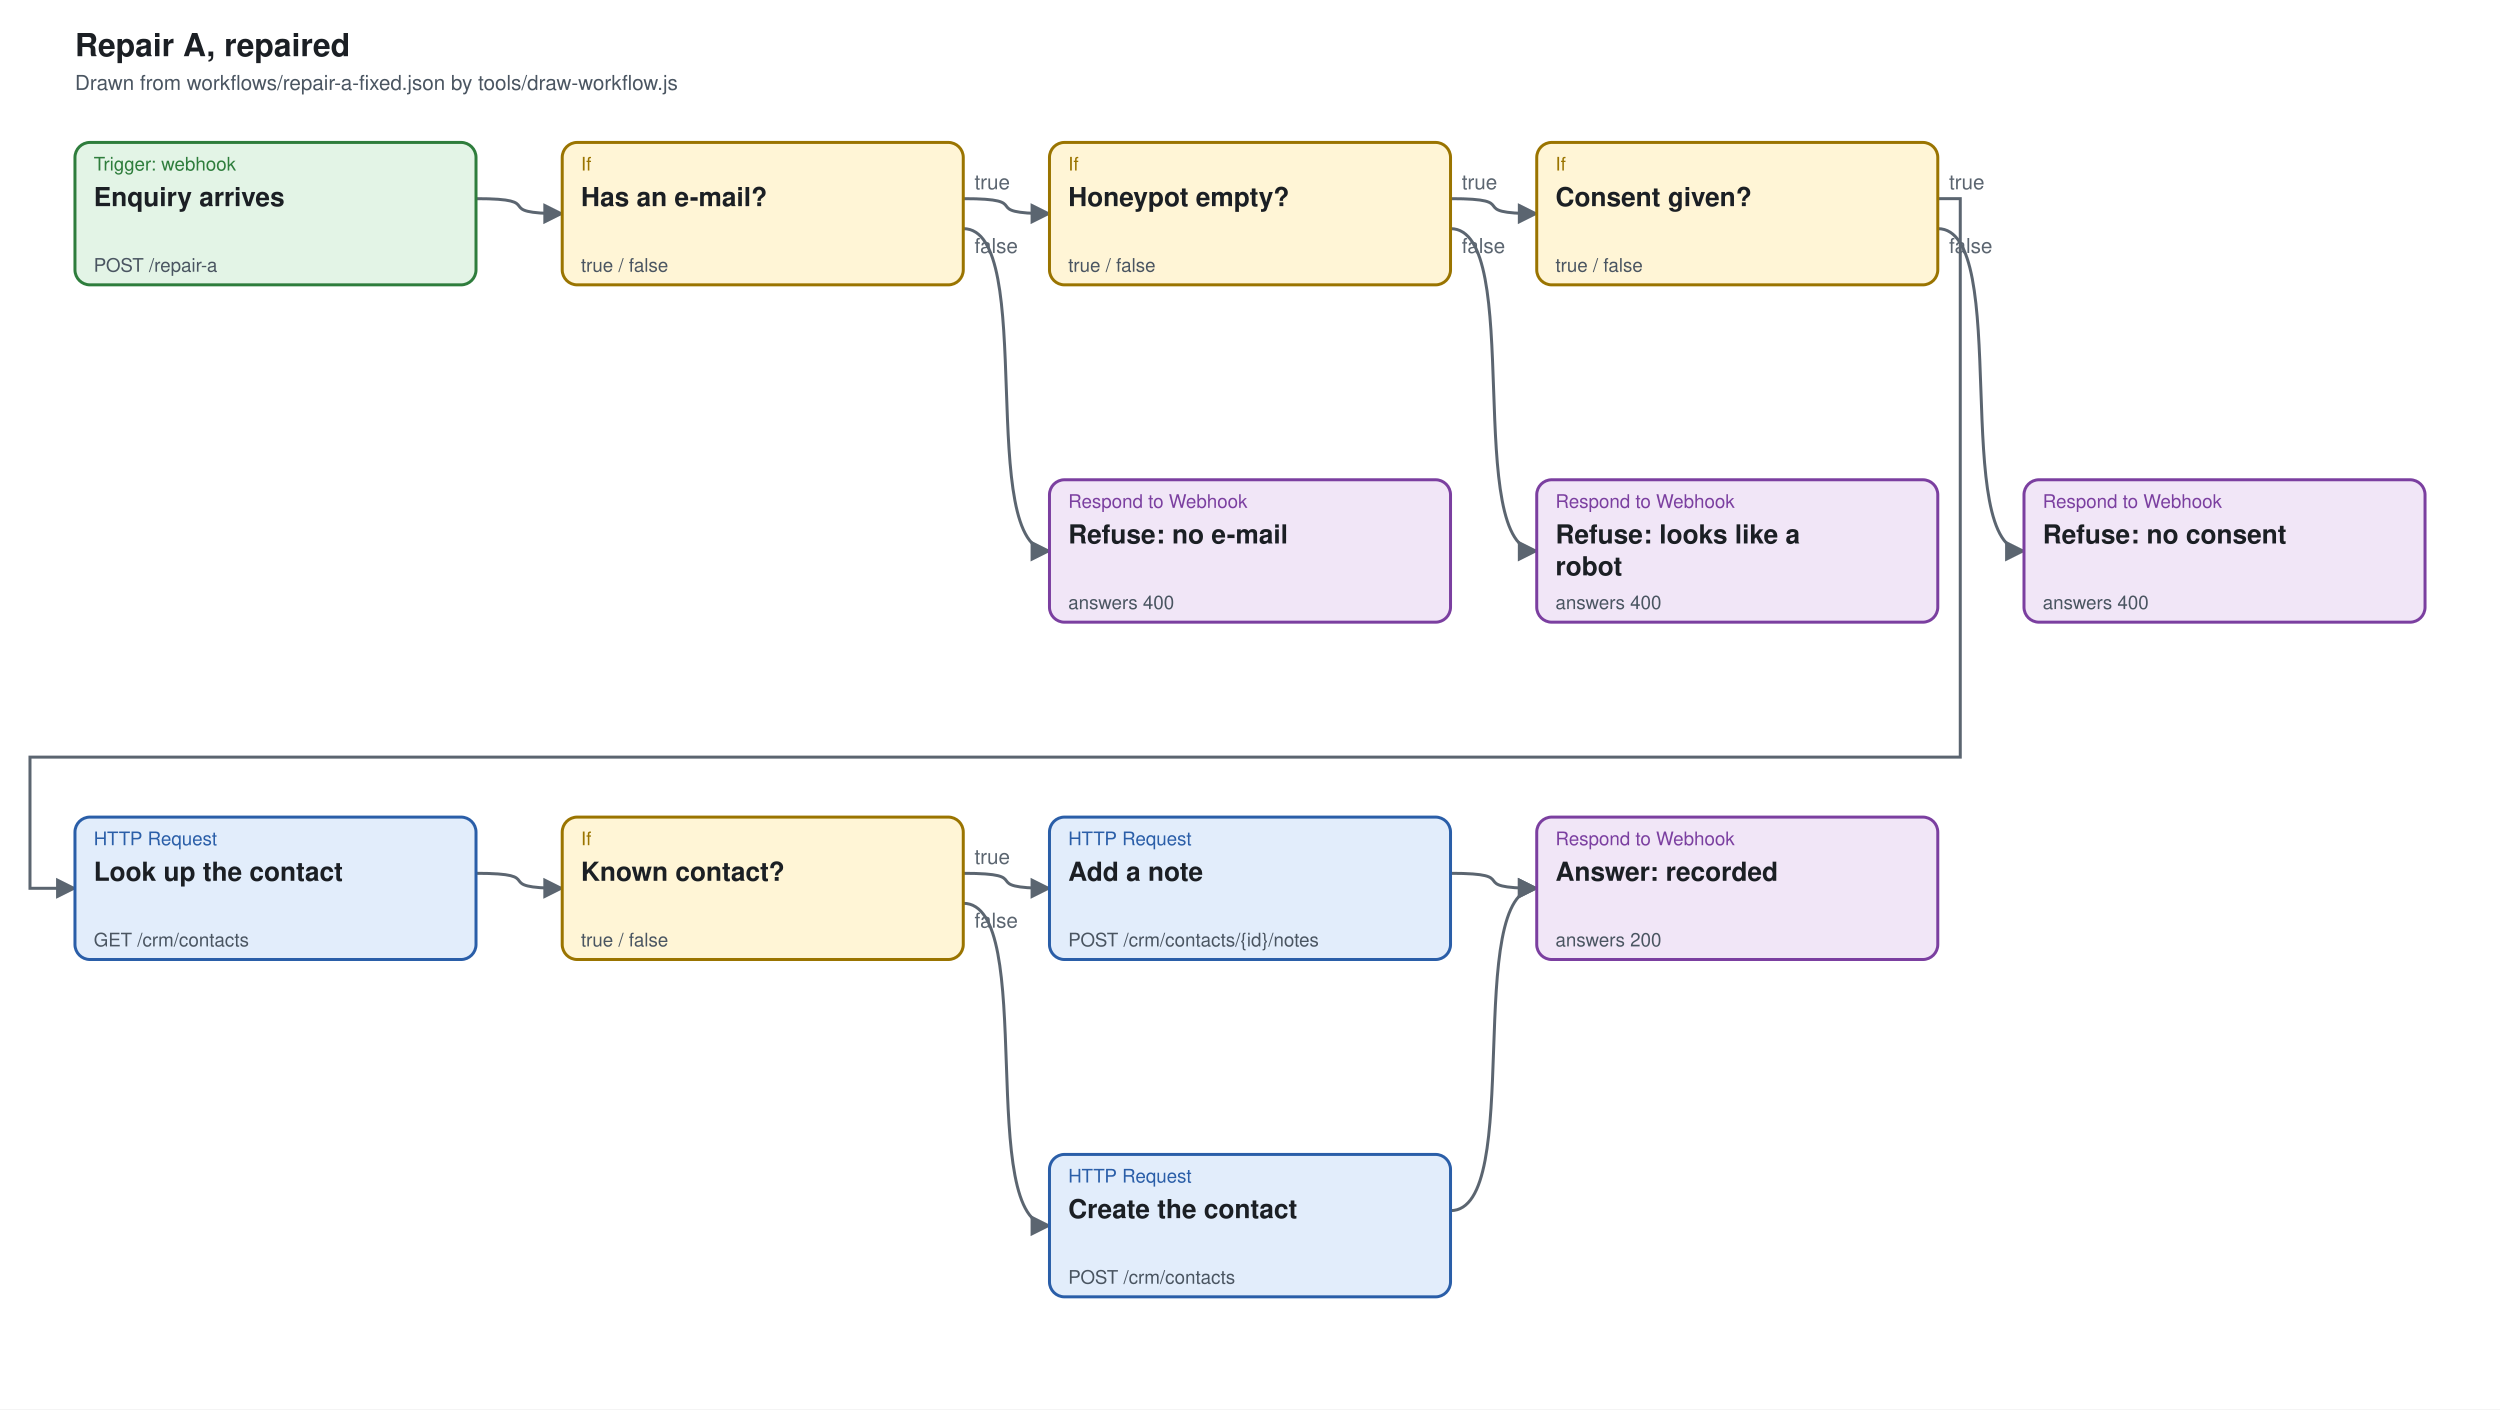
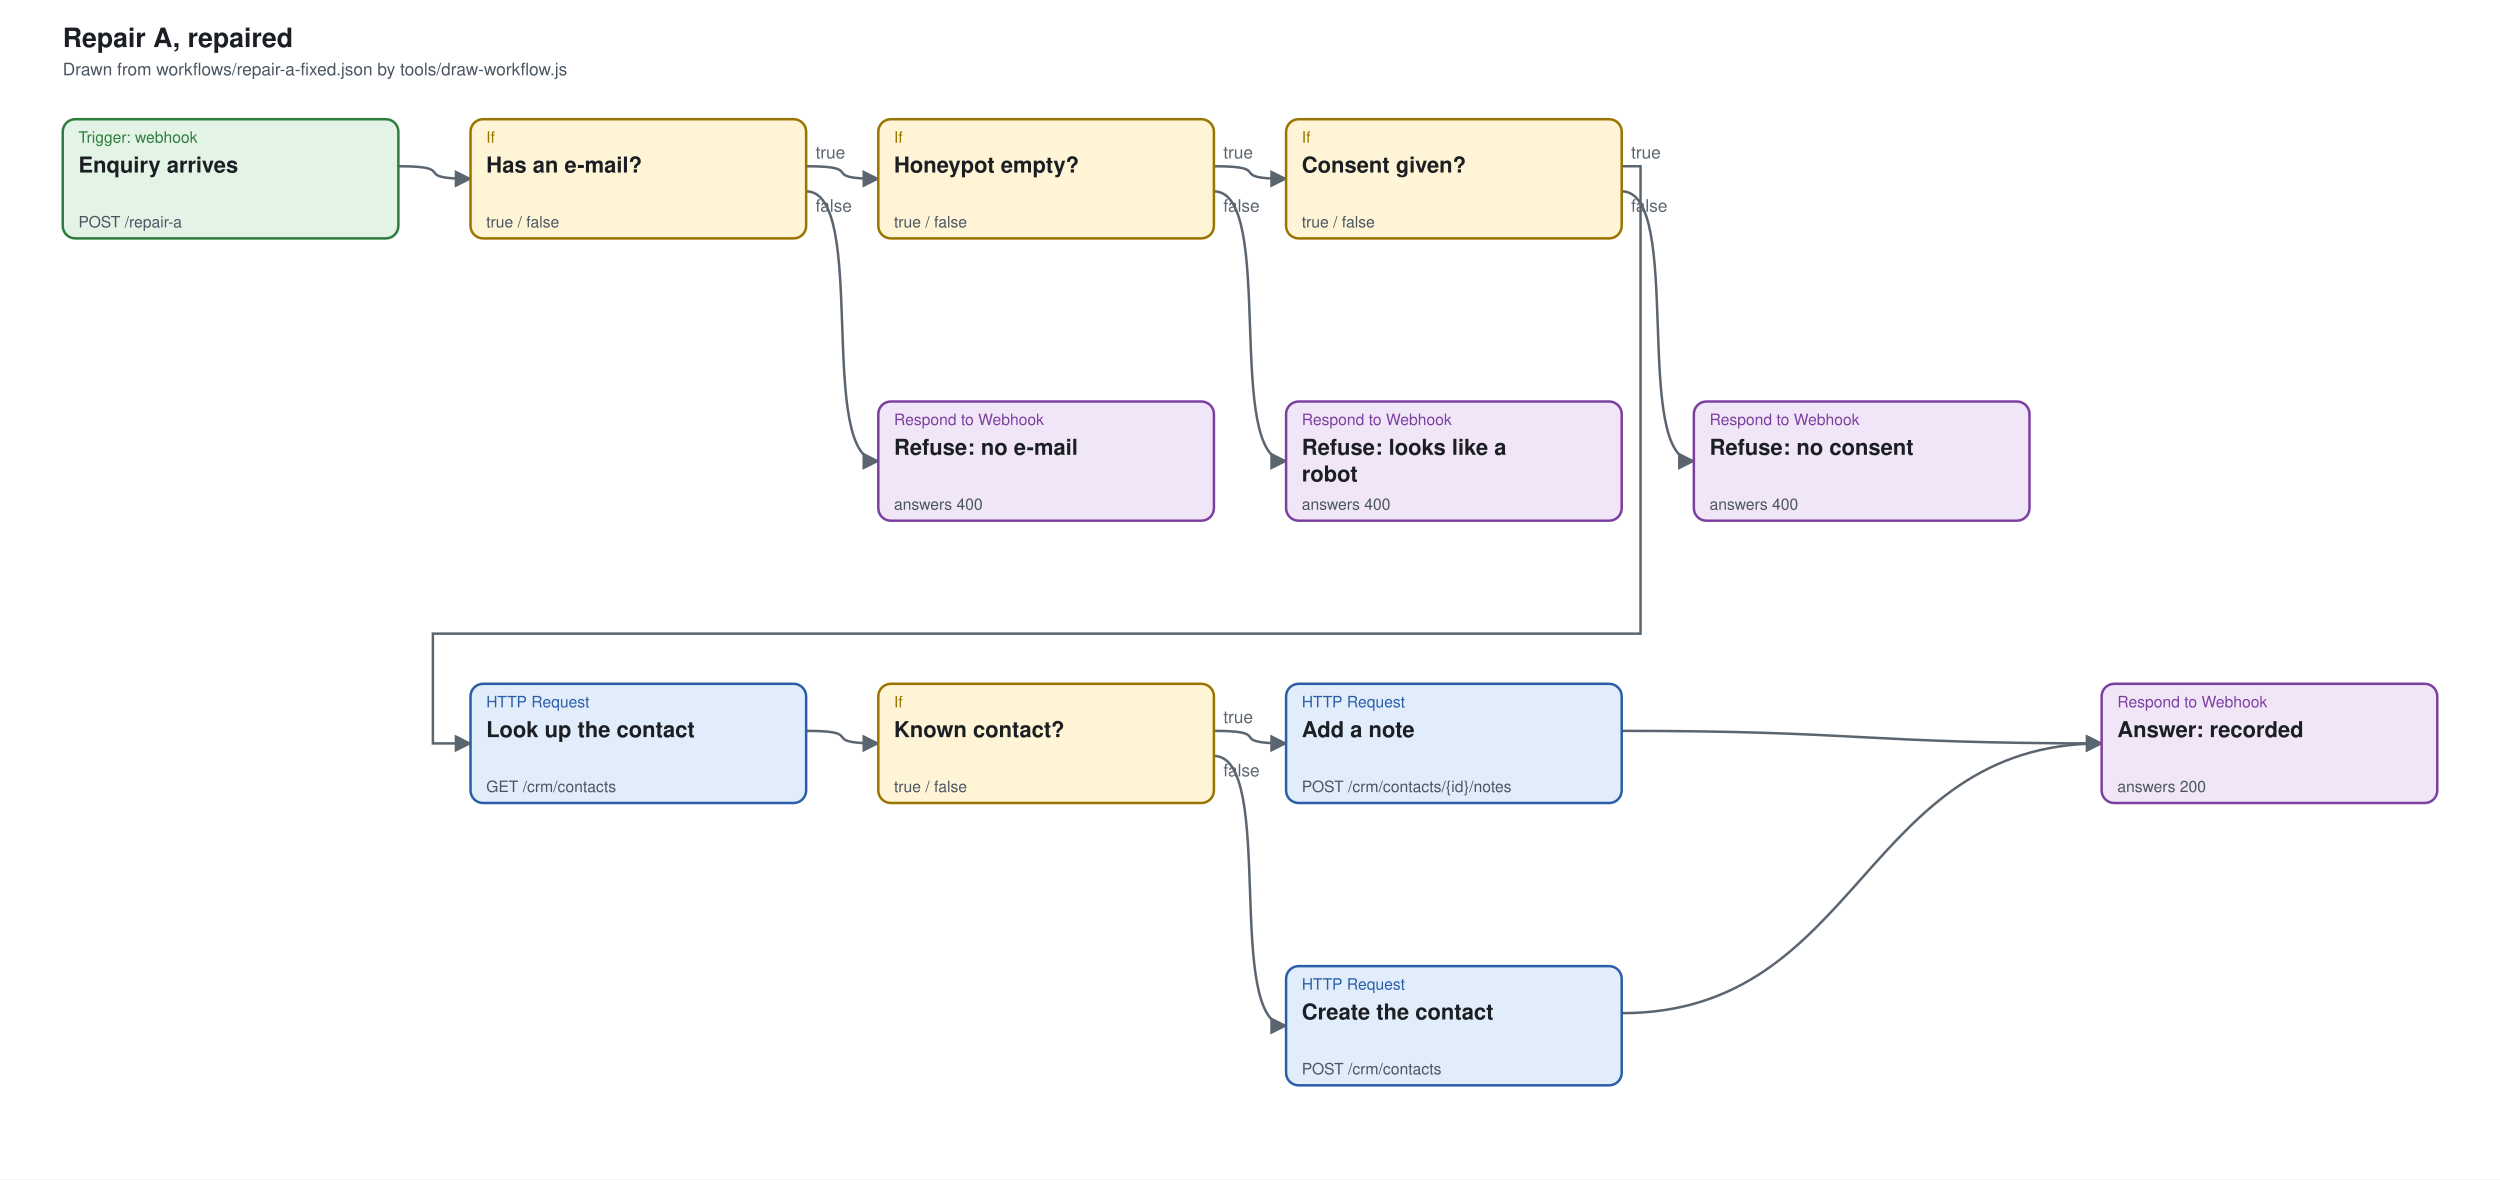
- <svg xmlns="http://www.w3.org/2000/svg" width="1334" height="752" viewBox="0 0 1334 752" role="img" aria-labelledby="t d" font-family="Helvetica, Arial, sans-serif">
+ <svg xmlns="http://www.w3.org/2000/svg" width="1594" height="752" viewBox="0 0 1594 752" role="img" aria-labelledby="t d" font-family="Helvetica, Arial, sans-serif">
  <defs>
    <marker id="arrow" viewBox="0 0 10 10" refX="9" refY="5" markerWidth="7" markerHeight="7" orient="auto-start-reverse">
      <path d="M 0 0 L 10 5 L 0 10 z" fill="#5b6570" />
    </marker>
  </defs>
-   <rect x="0" y="0" width="1334" height="752" fill="#ffffff" />
+   <rect x="0" y="0" width="1594" height="752" fill="#ffffff" />
  <text x="40" y="30" font-size="17" font-weight="bold" fill="#1b1f24">Repair A, repaired</text>
  <text x="40" y="48" font-size="11" fill="#4a5561">Drawn from workflows/repair-a-fixed.json by tools/draw-workflow.js</text>
  <path d="M 254 106 C 294 106, 260 114, 300 114" fill="none" stroke="#5b6570" stroke-width="1.6" marker-end="url(#arrow)" />
  <path d="M 514 106 C 554 106, 520 114, 560 114" fill="none" stroke="#5b6570" stroke-width="1.6" marker-end="url(#arrow)" />
  <text x="520" y="101" font-size="11" fill="#5b6570">true</text>
  <path d="M 514 122 C 554 122, 520 294, 560 294" fill="none" stroke="#5b6570" stroke-width="1.6" marker-end="url(#arrow)" />
  <text x="520" y="135" font-size="11" fill="#5b6570">false</text>
  <path d="M 774 106 C 814 106, 780 114, 820 114" fill="none" stroke="#5b6570" stroke-width="1.6" marker-end="url(#arrow)" />
  <text x="780" y="101" font-size="11" fill="#5b6570">true</text>
  <path d="M 774 122 C 814 122, 780 294, 820 294" fill="none" stroke="#5b6570" stroke-width="1.6" marker-end="url(#arrow)" />
  <text x="780" y="135" font-size="11" fill="#5b6570">false</text>
-   <path d="M 1034 106 L 1046 106 L 1046 404 L 16 404 L 16 474 L 40 474" fill="none" stroke="#5b6570" stroke-width="1.6" marker-end="url(#arrow)" />
+   <path d="M 1034 106 L 1046 106 L 1046 404 L 276 404 L 276 474 L 300 474" fill="none" stroke="#5b6570" stroke-width="1.6" marker-end="url(#arrow)" />
  <text x="1040" y="101" font-size="11" fill="#5b6570">true</text>
  <path d="M 1034 122 C 1074 122, 1040 294, 1080 294" fill="none" stroke="#5b6570" stroke-width="1.6" marker-end="url(#arrow)" />
  <text x="1040" y="135" font-size="11" fill="#5b6570">false</text>
-   <path d="M 254 466 C 294 466, 260 474, 300 474" fill="none" stroke="#5b6570" stroke-width="1.6" marker-end="url(#arrow)" />
  <path d="M 514 466 C 554 466, 520 474, 560 474" fill="none" stroke="#5b6570" stroke-width="1.6" marker-end="url(#arrow)" />
-   <text x="520" y="461" font-size="11" fill="#5b6570">true</text>
-   <path d="M 514 482 C 554 482, 520 654, 560 654" fill="none" stroke="#5b6570" stroke-width="1.6" marker-end="url(#arrow)" />
-   <text x="520" y="495" font-size="11" fill="#5b6570">false</text>
  <path d="M 774 466 C 814 466, 780 474, 820 474" fill="none" stroke="#5b6570" stroke-width="1.6" marker-end="url(#arrow)" />
-   <path d="M 774 646 C 814 646, 780 474, 820 474" fill="none" stroke="#5b6570" stroke-width="1.6" marker-end="url(#arrow)" />
+   <text x="780" y="461" font-size="11" fill="#5b6570">true</text>
+   <path d="M 774 482 C 814 482, 780 654, 820 654" fill="none" stroke="#5b6570" stroke-width="1.6" marker-end="url(#arrow)" />
+   <text x="780" y="495" font-size="11" fill="#5b6570">false</text>
+   <path d="M 1034 466 C 1187 466, 1187 474, 1340 474" fill="none" stroke="#5b6570" stroke-width="1.6" marker-end="url(#arrow)" />
+   <path d="M 1034 646 C 1187 646, 1187 474, 1340 474" fill="none" stroke="#5b6570" stroke-width="1.6" marker-end="url(#arrow)" />
  <g>
    <rect x="40" y="76" width="214" height="76" rx="8" fill="#e3f4e6" stroke="#2e7d3c" stroke-width="1.6" />
    <text x="50" y="91" font-size="10" fill="#2e7d3c">Trigger: webhook</text>
    <text x="50" y="110" font-size="14" font-weight="bold" fill="#1b1f24">Enquiry arrives</text>
    <text x="50" y="145" font-size="10" fill="#4a5561">POST /repair-a</text>
  </g>
  <g>
    <rect x="300" y="76" width="214" height="76" rx="8" fill="#fff5d6" stroke="#9a7400" stroke-width="1.6" />
    <text x="310" y="91" font-size="10" fill="#9a7400">If</text>
    <text x="310" y="110" font-size="14" font-weight="bold" fill="#1b1f24">Has an e-mail?</text>
    <text x="310" y="145" font-size="10" fill="#4a5561">true / false</text>
  </g>
  <g>
    <rect x="560" y="76" width="214" height="76" rx="8" fill="#fff5d6" stroke="#9a7400" stroke-width="1.6" />
    <text x="570" y="91" font-size="10" fill="#9a7400">If</text>
    <text x="570" y="110" font-size="14" font-weight="bold" fill="#1b1f24">Honeypot empty?</text>
    <text x="570" y="145" font-size="10" fill="#4a5561">true / false</text>
  </g>
  <g>
    <rect x="820" y="76" width="214" height="76" rx="8" fill="#fff5d6" stroke="#9a7400" stroke-width="1.6" />
    <text x="830" y="91" font-size="10" fill="#9a7400">If</text>
    <text x="830" y="110" font-size="14" font-weight="bold" fill="#1b1f24">Consent given?</text>
    <text x="830" y="145" font-size="10" fill="#4a5561">true / false</text>
  </g>
  <g>
    <rect x="560" y="256" width="214" height="76" rx="8" fill="#f1e6f7" stroke="#7b3fa0" stroke-width="1.6" />
    <text x="570" y="271" font-size="10" fill="#7b3fa0">Respond to Webhook</text>
    <text x="570" y="290" font-size="14" font-weight="bold" fill="#1b1f24">Refuse: no e-mail</text>
    <text x="570" y="325" font-size="10" fill="#4a5561">answers 400</text>
  </g>
  <g>
    <rect x="820" y="256" width="214" height="76" rx="8" fill="#f1e6f7" stroke="#7b3fa0" stroke-width="1.6" />
    <text x="830" y="271" font-size="10" fill="#7b3fa0">Respond to Webhook</text>
    <text x="830" y="290" font-size="14" font-weight="bold" fill="#1b1f24">Refuse: looks like a</text>
    <text x="830" y="307" font-size="14" font-weight="bold" fill="#1b1f24">robot</text>
    <text x="830" y="325" font-size="10" fill="#4a5561">answers 400</text>
  </g>
  <g>
    <rect x="1080" y="256" width="214" height="76" rx="8" fill="#f1e6f7" stroke="#7b3fa0" stroke-width="1.6" />
    <text x="1090" y="271" font-size="10" fill="#7b3fa0">Respond to Webhook</text>
    <text x="1090" y="290" font-size="14" font-weight="bold" fill="#1b1f24">Refuse: no consent</text>
    <text x="1090" y="325" font-size="10" fill="#4a5561">answers 400</text>
  </g>
  <g>
-     <rect x="40" y="436" width="214" height="76" rx="8" fill="#e2edfb" stroke="#2a5ea8" stroke-width="1.6" />
-     <text x="50" y="451" font-size="10" fill="#2a5ea8">HTTP Request</text>
-     <text x="50" y="470" font-size="14" font-weight="bold" fill="#1b1f24">Look up the contact</text>
-     <text x="50" y="505" font-size="10" fill="#4a5561">GET /crm/contacts</text>
+     <rect x="300" y="436" width="214" height="76" rx="8" fill="#e2edfb" stroke="#2a5ea8" stroke-width="1.6" />
+     <text x="310" y="451" font-size="10" fill="#2a5ea8">HTTP Request</text>
+     <text x="310" y="470" font-size="14" font-weight="bold" fill="#1b1f24">Look up the contact</text>
+     <text x="310" y="505" font-size="10" fill="#4a5561">GET /crm/contacts</text>
  </g>
  <g>
-     <rect x="300" y="436" width="214" height="76" rx="8" fill="#fff5d6" stroke="#9a7400" stroke-width="1.6" />
-     <text x="310" y="451" font-size="10" fill="#9a7400">If</text>
-     <text x="310" y="470" font-size="14" font-weight="bold" fill="#1b1f24">Known contact?</text>
-     <text x="310" y="505" font-size="10" fill="#4a5561">true / false</text>
+     <rect x="560" y="436" width="214" height="76" rx="8" fill="#fff5d6" stroke="#9a7400" stroke-width="1.6" />
+     <text x="570" y="451" font-size="10" fill="#9a7400">If</text>
+     <text x="570" y="470" font-size="14" font-weight="bold" fill="#1b1f24">Known contact?</text>
+     <text x="570" y="505" font-size="10" fill="#4a5561">true / false</text>
  </g>
  <g>
-     <rect x="560" y="436" width="214" height="76" rx="8" fill="#e2edfb" stroke="#2a5ea8" stroke-width="1.6" />
-     <text x="570" y="451" font-size="10" fill="#2a5ea8">HTTP Request</text>
-     <text x="570" y="470" font-size="14" font-weight="bold" fill="#1b1f24">Add a note</text>
-     <text x="570" y="505" font-size="10" fill="#4a5561">POST /crm/contacts/{id}/notes</text>
+     <rect x="820" y="436" width="214" height="76" rx="8" fill="#e2edfb" stroke="#2a5ea8" stroke-width="1.6" />
+     <text x="830" y="451" font-size="10" fill="#2a5ea8">HTTP Request</text>
+     <text x="830" y="470" font-size="14" font-weight="bold" fill="#1b1f24">Add a note</text>
+     <text x="830" y="505" font-size="10" fill="#4a5561">POST /crm/contacts/{id}/notes</text>
  </g>
  <g>
-     <rect x="560" y="616" width="214" height="76" rx="8" fill="#e2edfb" stroke="#2a5ea8" stroke-width="1.6" />
-     <text x="570" y="631" font-size="10" fill="#2a5ea8">HTTP Request</text>
-     <text x="570" y="650" font-size="14" font-weight="bold" fill="#1b1f24">Create the contact</text>
-     <text x="570" y="685" font-size="10" fill="#4a5561">POST /crm/contacts</text>
+     <rect x="820" y="616" width="214" height="76" rx="8" fill="#e2edfb" stroke="#2a5ea8" stroke-width="1.6" />
+     <text x="830" y="631" font-size="10" fill="#2a5ea8">HTTP Request</text>
+     <text x="830" y="650" font-size="14" font-weight="bold" fill="#1b1f24">Create the contact</text>
+     <text x="830" y="685" font-size="10" fill="#4a5561">POST /crm/contacts</text>
  </g>
  <g>
-     <rect x="820" y="436" width="214" height="76" rx="8" fill="#f1e6f7" stroke="#7b3fa0" stroke-width="1.6" />
-     <text x="830" y="451" font-size="10" fill="#7b3fa0">Respond to Webhook</text>
-     <text x="830" y="470" font-size="14" font-weight="bold" fill="#1b1f24">Answer: recorded</text>
-     <text x="830" y="505" font-size="10" fill="#4a5561">answers 200</text>
+     <rect x="1340" y="436" width="214" height="76" rx="8" fill="#f1e6f7" stroke="#7b3fa0" stroke-width="1.6" />
+     <text x="1350" y="451" font-size="10" fill="#7b3fa0">Respond to Webhook</text>
+     <text x="1350" y="470" font-size="14" font-weight="bold" fill="#1b1f24">Answer: recorded</text>
+     <text x="1350" y="505" font-size="10" fill="#4a5561">answers 200</text>
  </g>
</svg>
